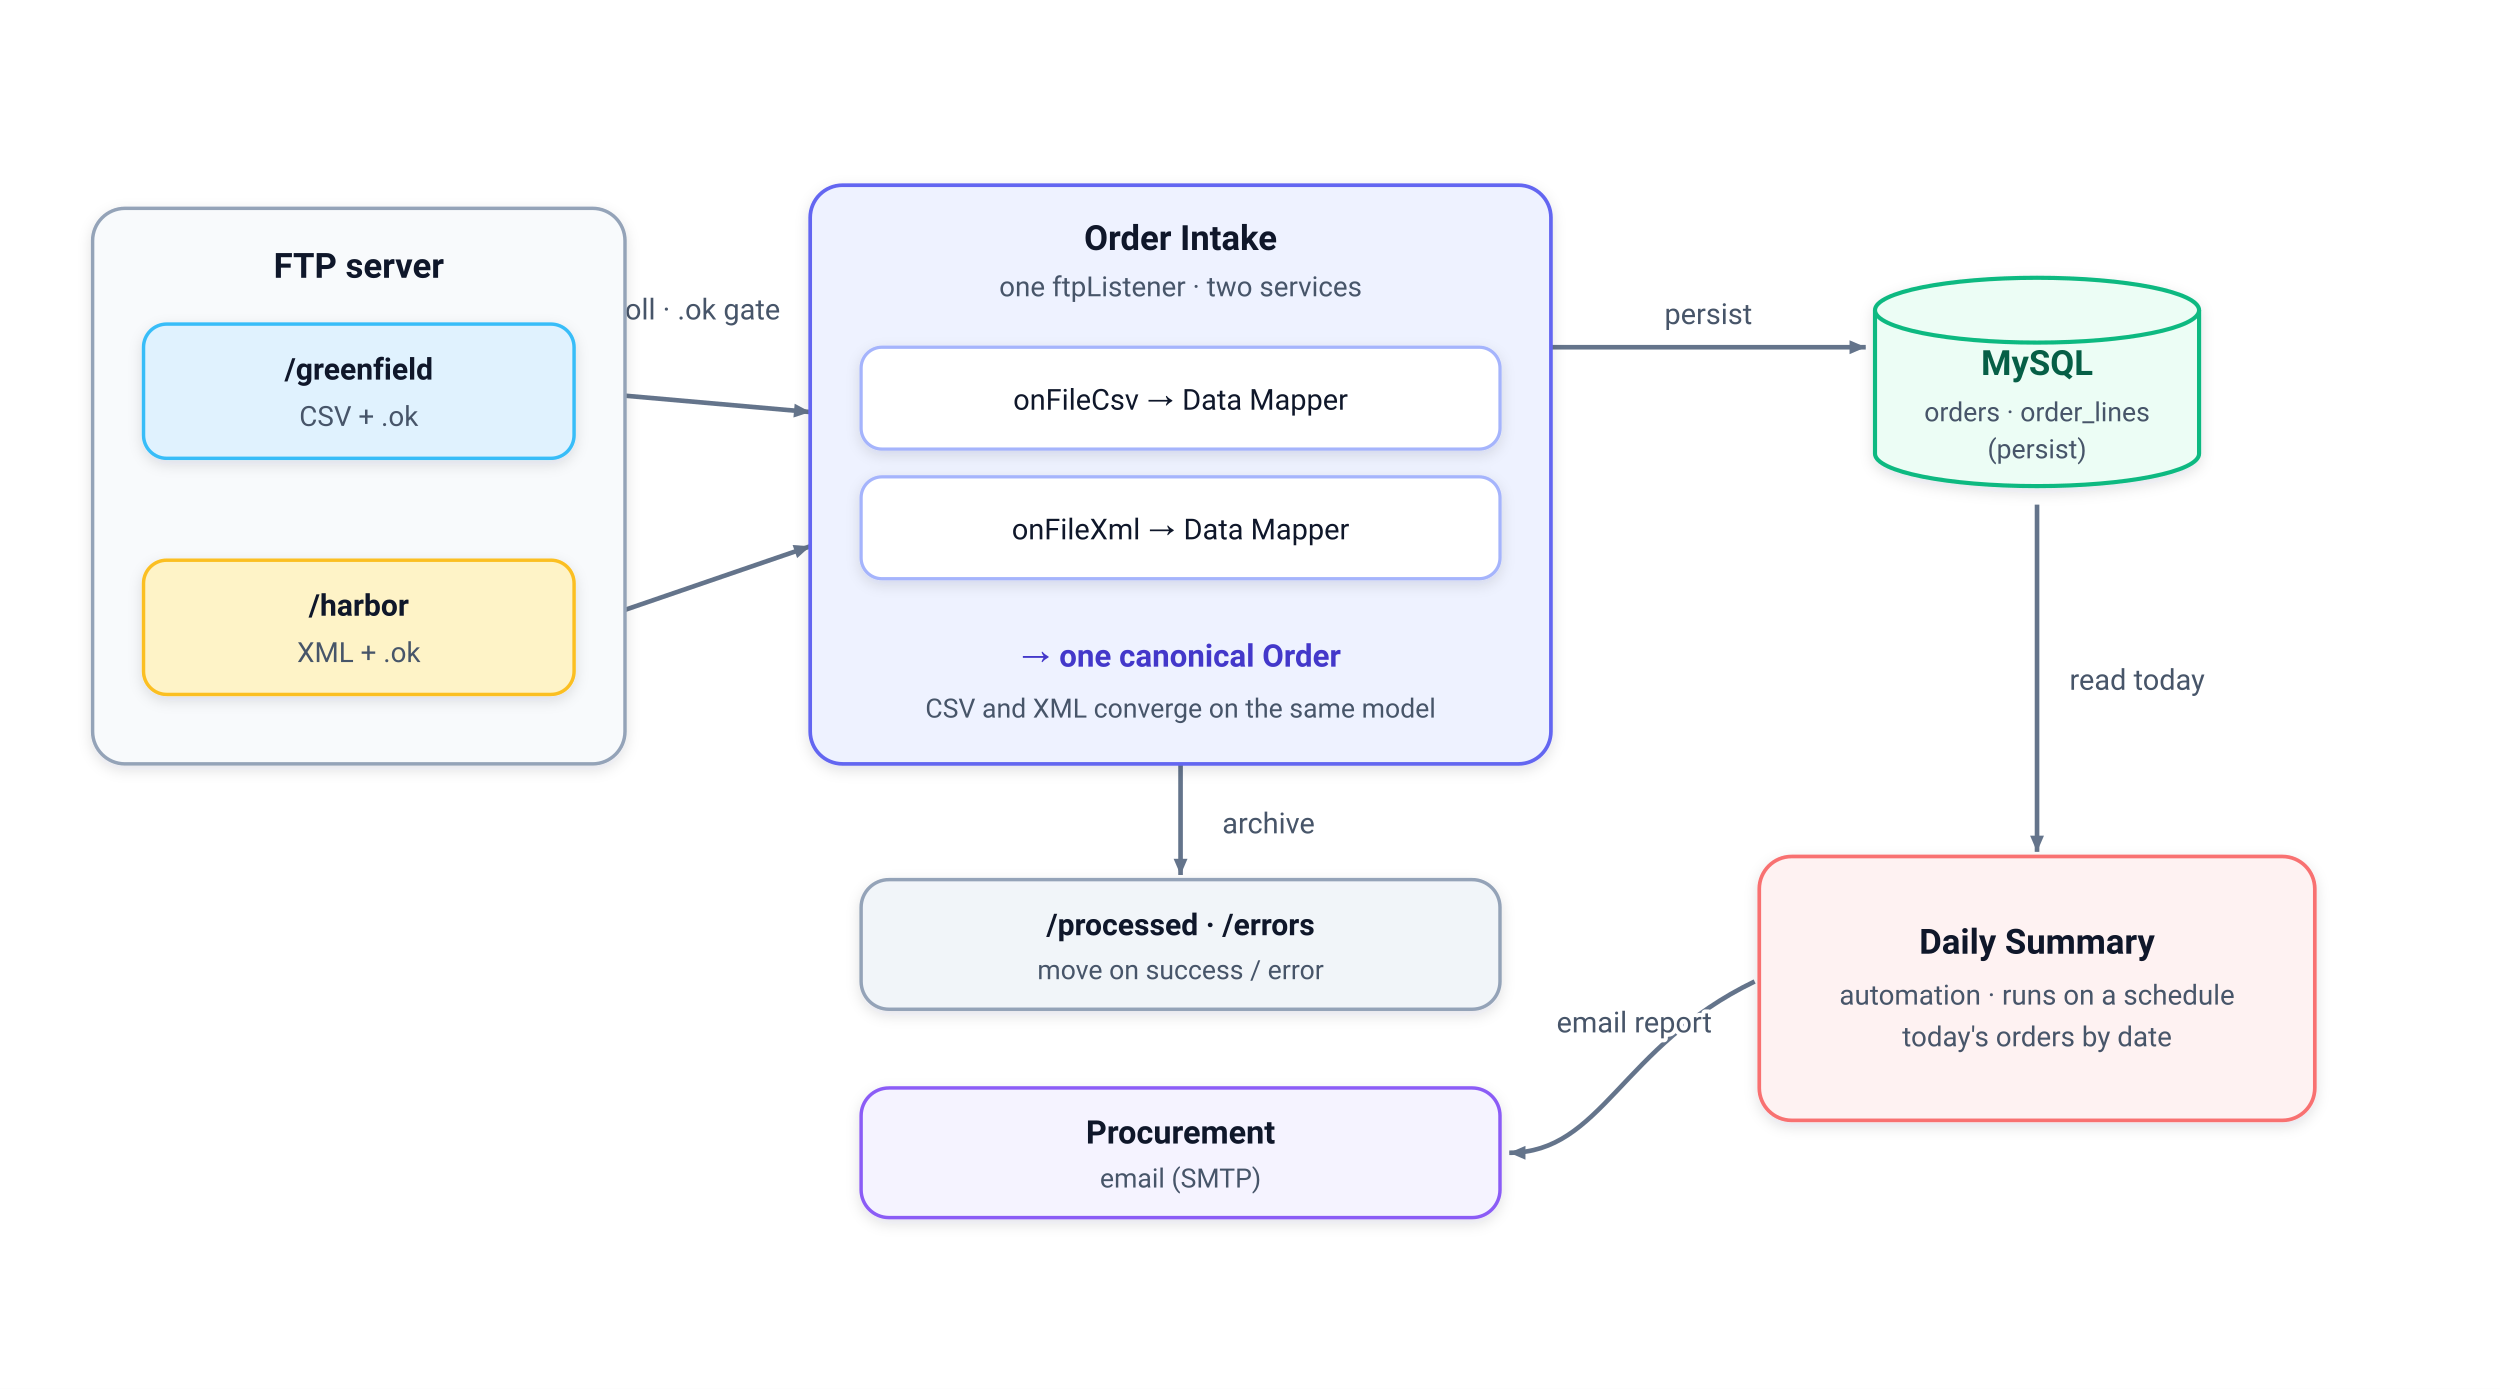
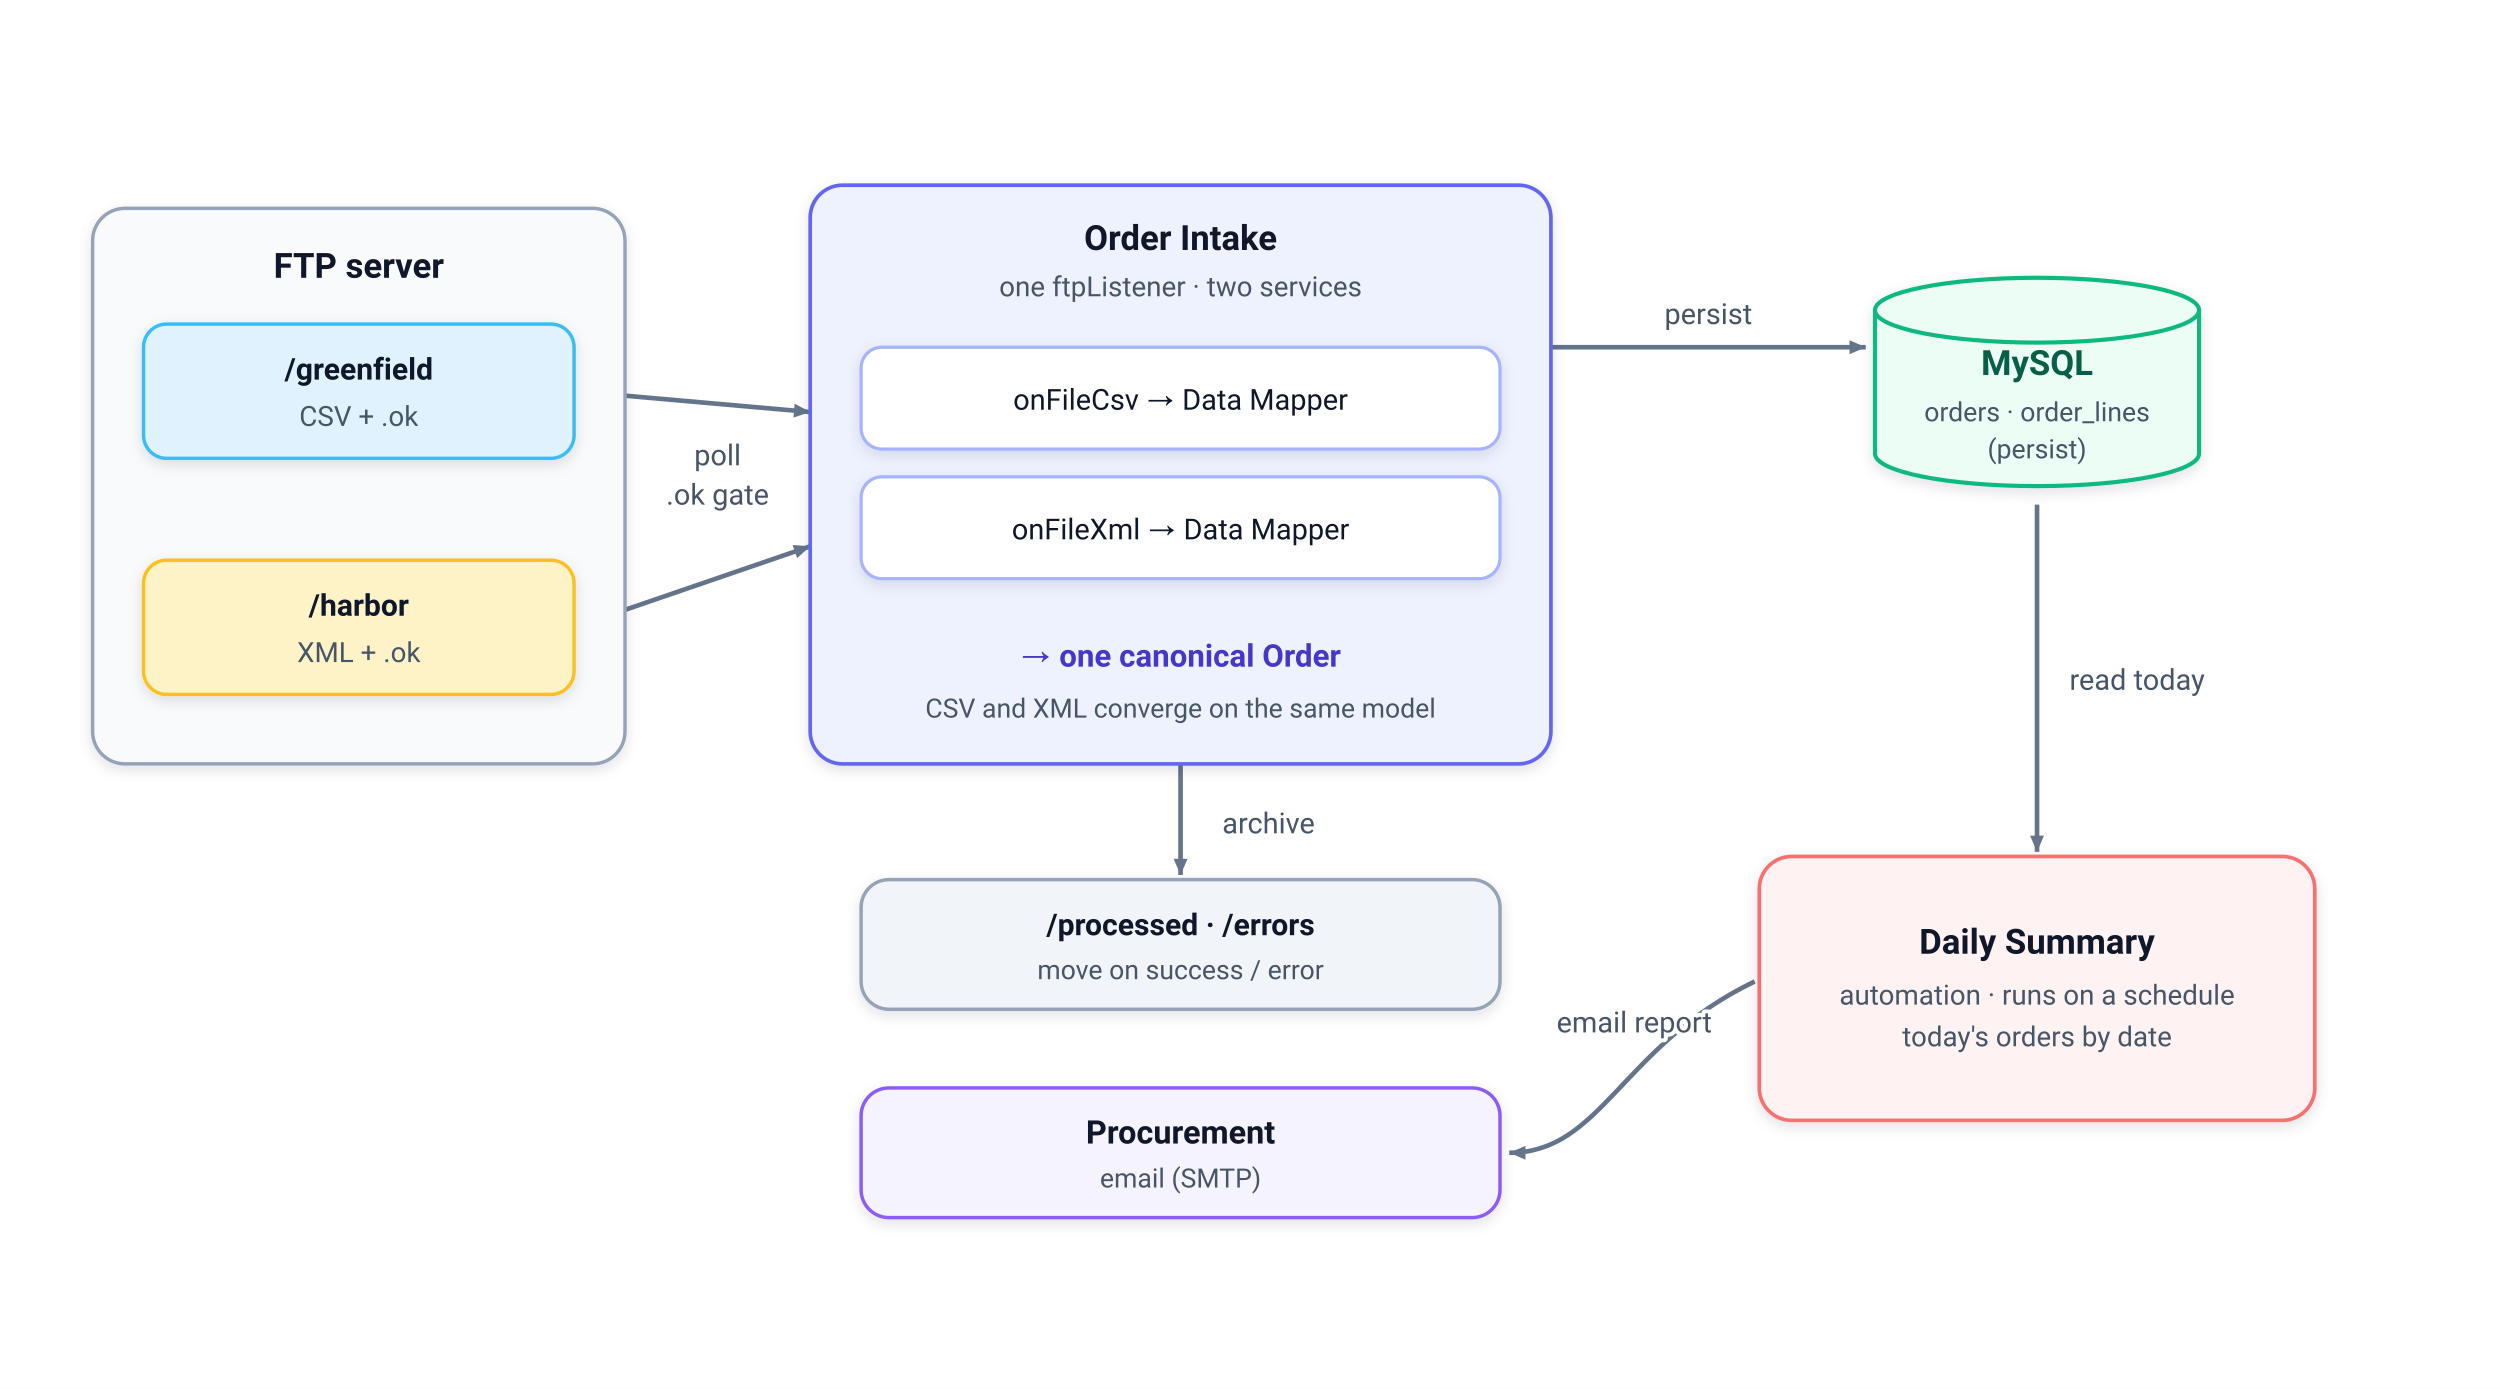
<svg xmlns="http://www.w3.org/2000/svg" viewBox="0 0 1080 600" font-family="-apple-system, BlinkMacSystemFont, 'Segoe UI', Roboto, Helvetica, Arial, sans-serif" role="img">
  <defs>
    <marker id="arrow" markerWidth="9" markerHeight="9" refX="7" refY="3" orient="auto" markerUnits="userSpaceOnUse">
      <path d="M0,0 L7,3 L0,6 Z" fill="#64748B" />
    </marker>
    <filter id="shadow" x="-20%" y="-20%" width="140%" height="140%">
      <feDropShadow dx="0" dy="2" stdDeviation="3" flood-color="#0f172a" flood-opacity="0.12" />
    </filter>
  </defs>
  <rect x="0" y="0" width="1080" height="600" fill="#ffffff" />
  <g fill="none" stroke="#64748B" stroke-width="2">
    <line x1="248" y1="169" x2="350" y2="178" marker-end="url(#arrow)" />
    <line x1="248" y1="271" x2="350" y2="236" marker-end="url(#arrow)" />
    <line x1="670" y1="150" x2="806" y2="150" marker-end="url(#arrow)" />
    <line x1="510" y1="330" x2="510" y2="378" marker-end="url(#arrow)" />
    <line x1="880" y1="218" x2="880" y2="368" marker-end="url(#arrow)" />
    <path d="M758 424 C 700 452, 692 498, 652 498" marker-end="url(#arrow)" />
-   </g>
-   <g font-size="12.5" fill="#475569" text-anchor="middle" paint-order="stroke" stroke="#ffffff" stroke-width="3.5" stroke-linejoin="round">
-     <text x="300" y="138">poll · .ok gate</text>
-     <text x="738" y="140">persist</text>
-     <text x="548" y="360">archive</text>
-     <text x="894" y="298" text-anchor="start">read today</text>
-     <text x="706" y="446">email report</text>
  </g>
  <g filter="url(#shadow)">
    <rect x="40" y="90" width="230" height="240" rx="14" fill="#F8FAFC" stroke="#94A3B8" stroke-width="1.5" />
  </g>
  <text x="155" y="120" text-anchor="middle" font-size="15" font-weight="700" fill="#0f172a">FTP server</text>
  <g filter="url(#shadow)">
    <rect x="62" y="140" width="186" height="58" rx="10" fill="#E0F2FE" stroke="#38BDF8" stroke-width="1.5" />
    <rect x="62" y="242" width="186" height="58" rx="10" fill="#FEF3C7" stroke="#FBBF24" stroke-width="1.5" />
  </g>
  <text x="155" y="164" text-anchor="middle" font-size="13" font-weight="600" fill="#0f172a">/greenfield</text>
  <text x="155" y="184" text-anchor="middle" font-size="12" fill="#475569">CSV + .ok</text>
  <text x="155" y="266" text-anchor="middle" font-size="13" font-weight="600" fill="#0f172a">/harbor</text>
  <text x="155" y="286" text-anchor="middle" font-size="12" fill="#475569">XML + .ok</text>
  <g filter="url(#shadow)">
    <rect x="350" y="80" width="320" height="250" rx="14" fill="#EEF2FF" stroke="#6366F1" stroke-width="1.6" />
  </g>
  <text x="510" y="108" text-anchor="middle" font-size="15" font-weight="700" fill="#0f172a">Order Intake</text>
  <text x="510" y="128" text-anchor="middle" font-size="12" fill="#475569">one ftpListener · two services</text>
  <g filter="url(#shadow)">
    <rect x="372" y="150" width="276" height="44" rx="9" fill="#ffffff" stroke="#A5B4FC" stroke-width="1.4" />
    <rect x="372" y="206" width="276" height="44" rx="9" fill="#ffffff" stroke="#A5B4FC" stroke-width="1.4" />
  </g>
  <text x="510" y="177" text-anchor="middle" font-size="12.5" fill="#0f172a">onFileCsv  →  Data Mapper</text>
  <text x="510" y="233" text-anchor="middle" font-size="12.5" fill="#0f172a">onFileXml  →  Data Mapper</text>
  <text x="510" y="288" text-anchor="middle" font-size="13.5" font-weight="700" fill="#4338CA">→ one canonical Order</text>
  <text x="510" y="310" text-anchor="middle" font-size="11.5" fill="#475569">CSV and XML converge on the same model</text>
  <g filter="url(#shadow)">
    <path d="M810,134 V196 A70,14 0 0 0 950,196 V134" fill="#ECFDF5" stroke="#10B981" stroke-width="1.8" />
    <ellipse cx="880" cy="134" rx="70" ry="14" fill="#ECFDF5" stroke="#10B981" stroke-width="1.8" />
  </g>
  <text x="880" y="162" text-anchor="middle" font-size="15" font-weight="700" fill="#065F46">MySQL</text>
  <text x="880" y="182" text-anchor="middle" font-size="11.5" fill="#475569">orders · order_lines</text>
  <text x="880" y="198" text-anchor="middle" font-size="11.5" fill="#475569">(persist)</text>
  <g filter="url(#shadow)">
    <rect x="372" y="380" width="276" height="56" rx="12" fill="#F1F5F9" stroke="#94A3B8" stroke-width="1.5" />
  </g>
  <text x="510" y="404" text-anchor="middle" font-size="13" font-weight="600" fill="#0f172a">/processed   ·   /errors</text>
  <text x="510" y="423" text-anchor="middle" font-size="11.5" fill="#475569">move on success / error</text>
  <g filter="url(#shadow)">
    <rect x="760" y="370" width="240" height="114" rx="14" fill="#FEF2F2" stroke="#F87171" stroke-width="1.6" />
  </g>
  <text x="880" y="412" text-anchor="middle" font-size="15" font-weight="700" fill="#0f172a">Daily Summary</text>
  <text x="880" y="434" text-anchor="middle" font-size="12" fill="#475569">automation · runs on a schedule</text>
  <text x="880" y="452" text-anchor="middle" font-size="12" fill="#475569">today's orders by date</text>
  <g filter="url(#shadow)">
    <rect x="372" y="470" width="276" height="56" rx="12" fill="#F5F3FF" stroke="#8B5CF6" stroke-width="1.5" />
  </g>
  <text x="510" y="494" text-anchor="middle" font-size="14" font-weight="700" fill="#0f172a">Procurement</text>
  <text x="510" y="513" text-anchor="middle" font-size="11.5" fill="#475569">email (SMTP)</text>
+   <g font-size="12.5" fill="#475569" text-anchor="middle" paint-order="stroke" stroke="#ffffff" stroke-width="3.5" stroke-linejoin="round">
+     <text x="310" y="201">poll</text>
+     <text x="310" y="218">.ok gate</text>
+     <text x="738" y="140">persist</text>
+     <text x="548" y="360">archive</text>
+     <text x="894" y="298" text-anchor="start">read today</text>
+     <text x="706" y="446">email report</text>
+   </g>
</svg>
